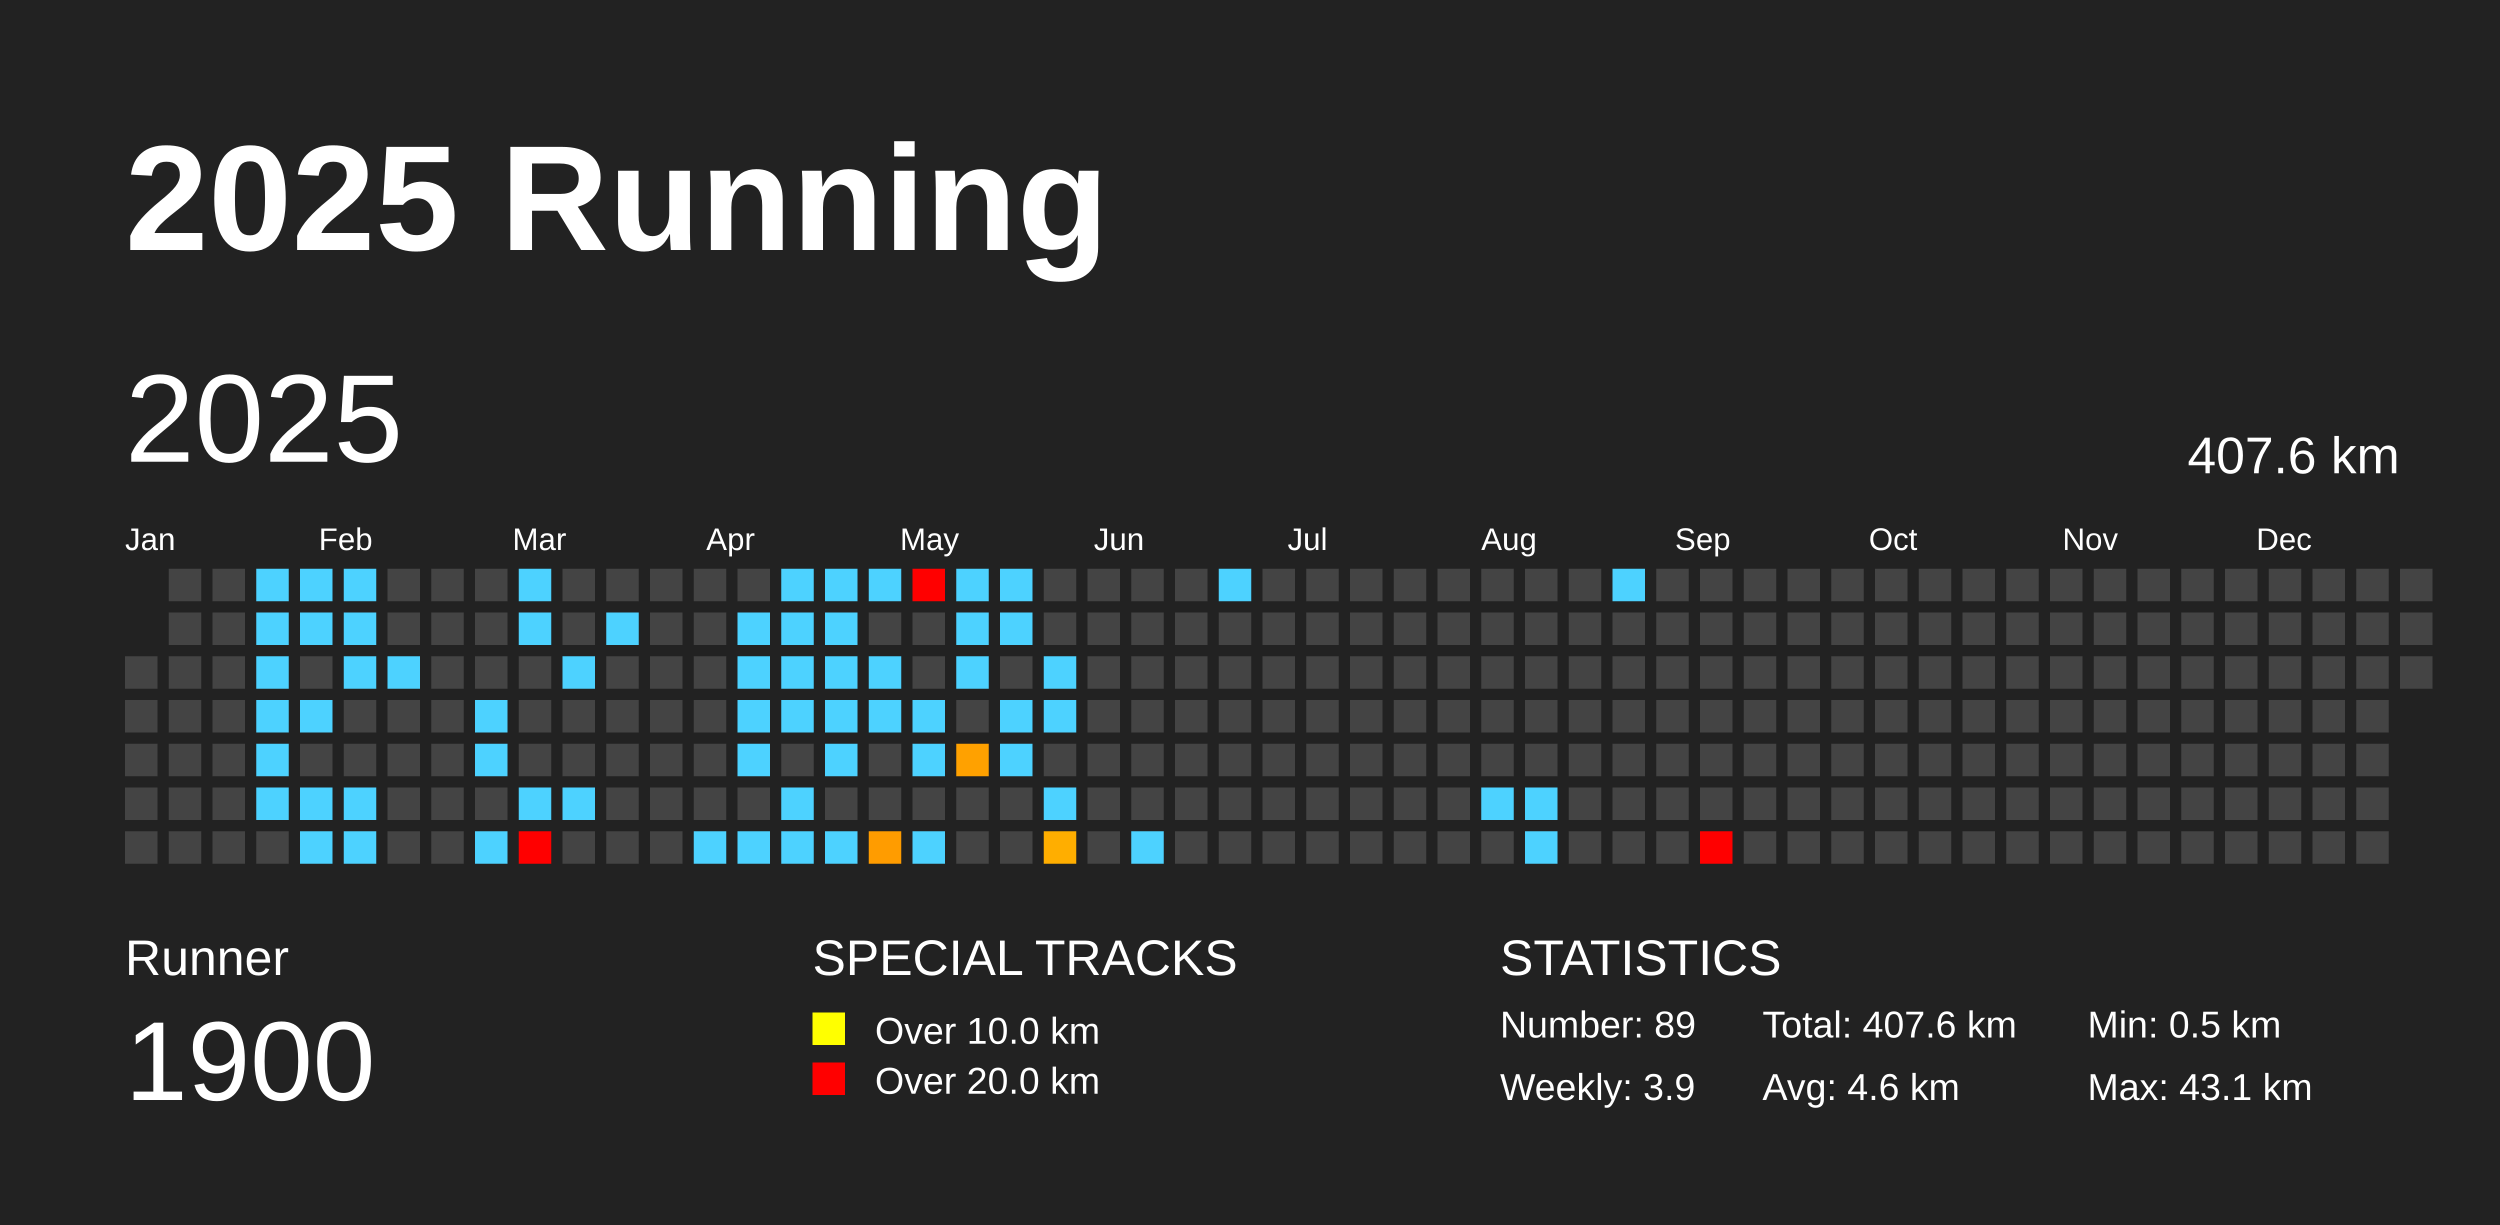
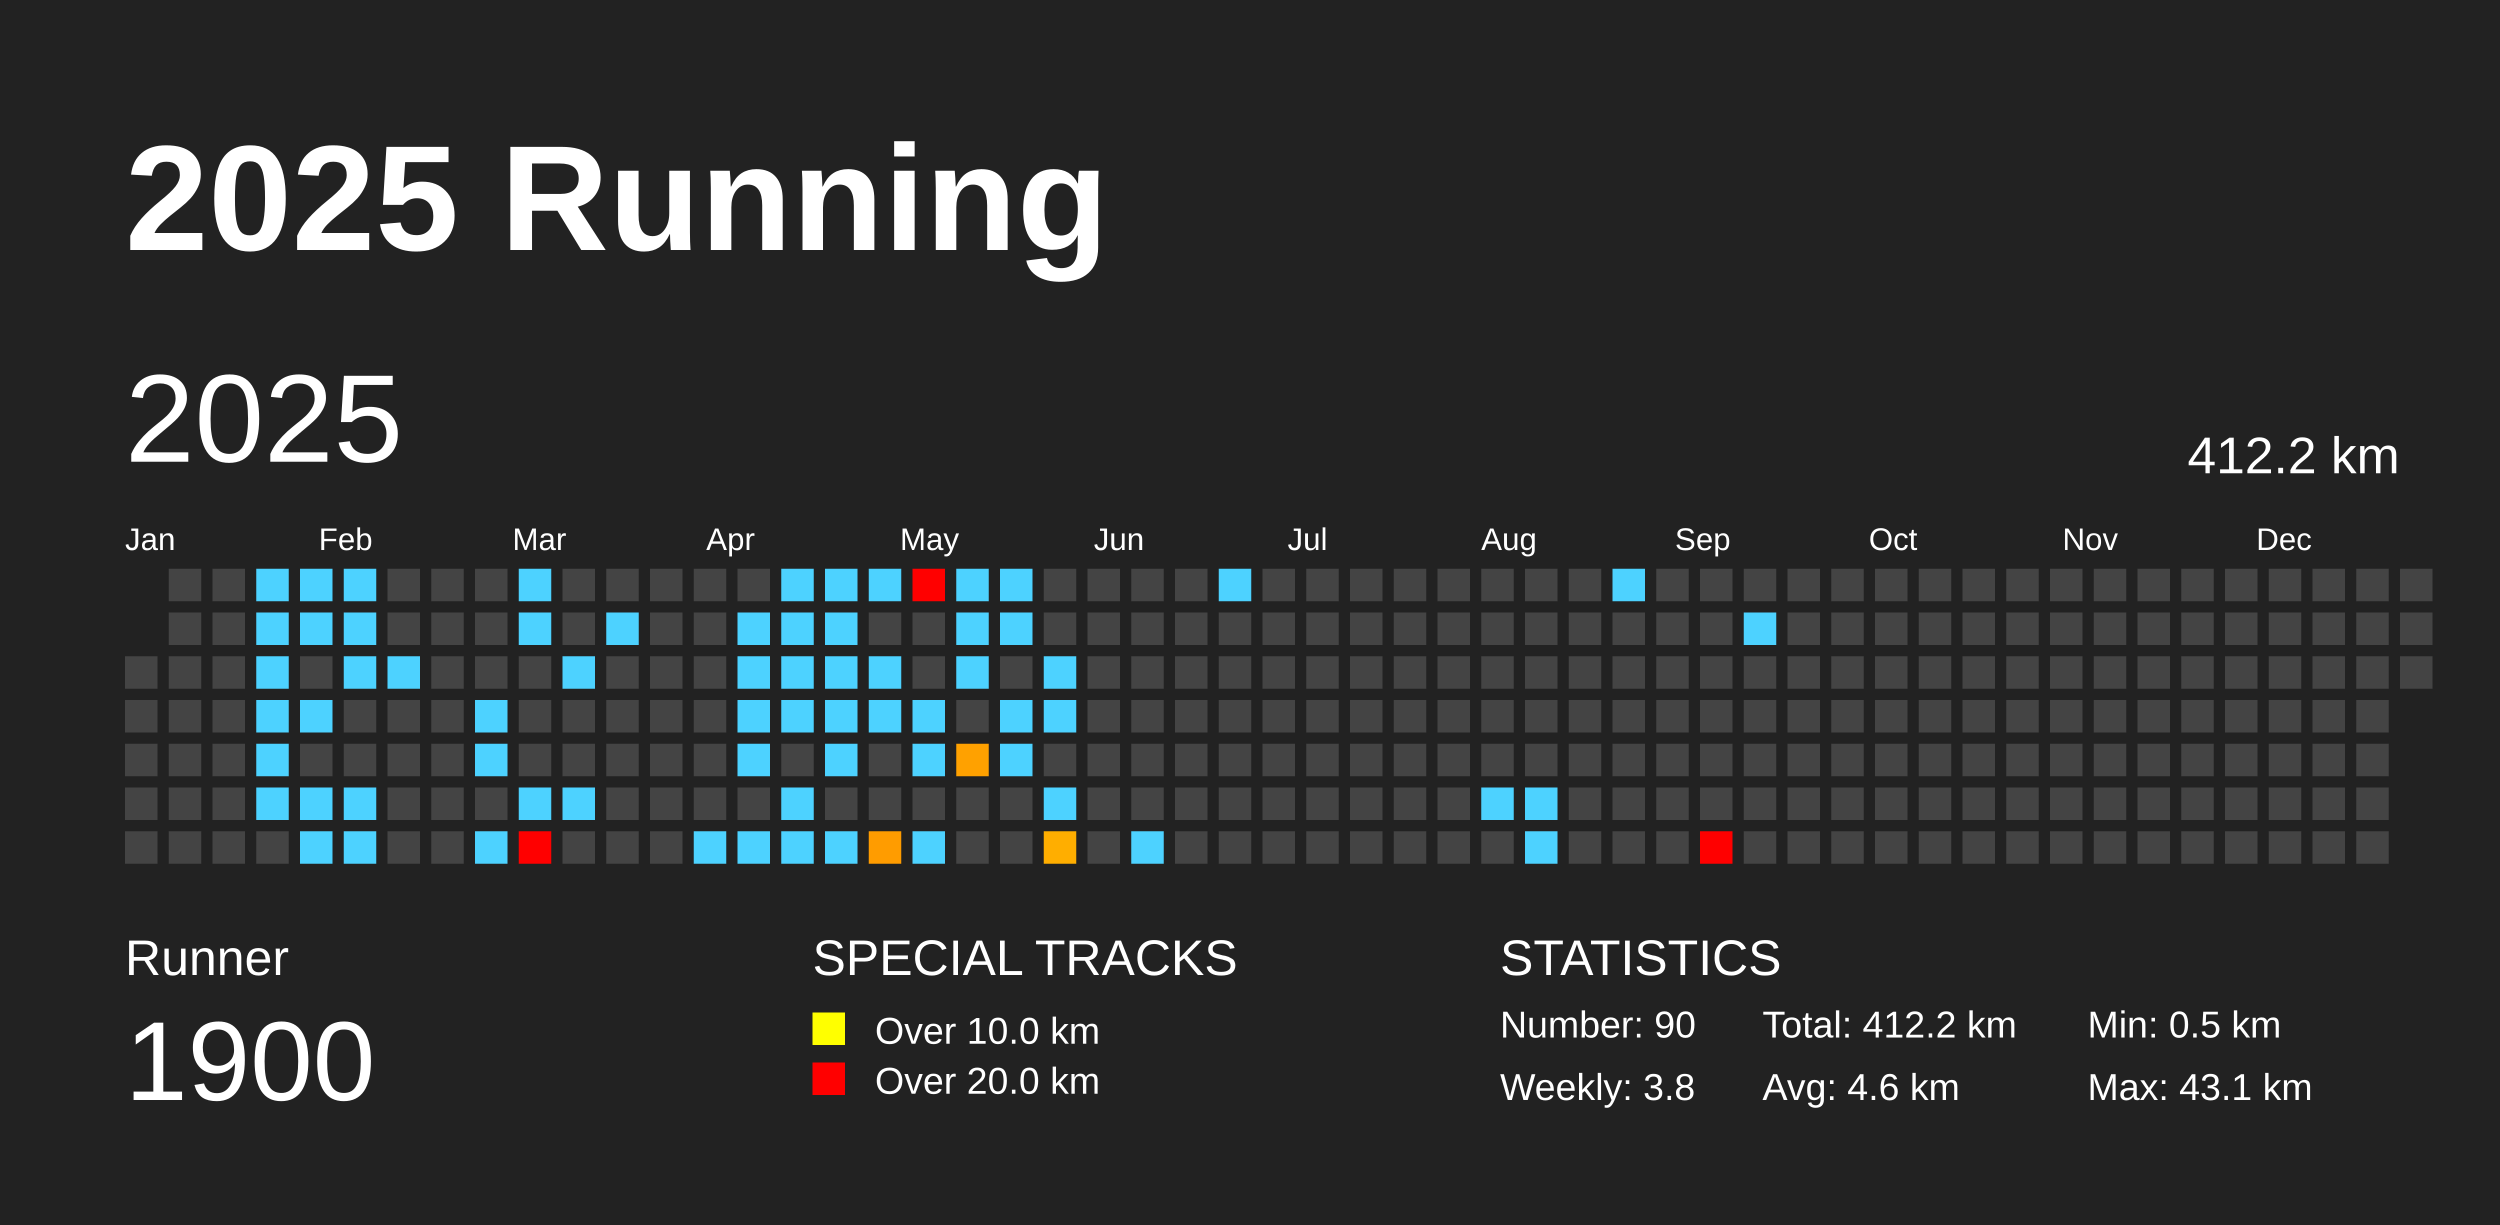
<svg xmlns="http://www.w3.org/2000/svg" baseProfile="full" height="98mm" version="1.1" viewBox="0,0,200,98" width="200mm">
  <defs />
  <rect fill="#222222" height="98" width="200" x="0" y="0" />
  <text fill="#FFFFFF" style="font-size:12px; font-family:Arial; font-weight:bold;" x="10" y="20">2025 Running</text>
  <text fill="#FFFFFF" style="font-size:4px; font-family:Arial" x="10" y="78">Runner</text>
  <text fill="#FFFFFF" style="font-size:9px; font-family:Arial" x="10" y="88">1900</text>
  <text fill="#FFFFFF" style="font-size:4px; font-family:Arial" x="65" y="78">SPECIAL TRACKS</text>
  <rect fill="yellow" height="2.6" width="2.6" x="65" y="81" />
  <text fill="#FFFFFF" style="font-size:3px; font-family:Arial" x="70" y="83.5">Over 10.0 km</text>
  <rect fill="red" height="2.6" width="2.6" x="65" y="85" />
  <text fill="#FFFFFF" style="font-size:3px; font-family:Arial" x="70" y="87.5">Over 20.0 km</text>
  <text fill="#FFFFFF" style="font-size:4px; font-family:Arial" x="120" y="78">STATISTICS</text>
-   <text fill="#FFFFFF" style="font-size:3px; font-family:Arial" x="120" y="83">Number: 89</text>
-   <text fill="#FFFFFF" style="font-size:3px; font-family:Arial" x="120" y="88">Weekly: 3.9</text>
-   <text fill="#FFFFFF" style="font-size:3px; font-family:Arial" x="141" y="83">Total: 407.6 km</text>
+   <text fill="#FFFFFF" style="font-size:3px; font-family:Arial" x="120" y="83">Number: 90</text>
+   <text fill="#FFFFFF" style="font-size:3px; font-family:Arial" x="120" y="88">Weekly: 3.8</text>
+   <text fill="#FFFFFF" style="font-size:3px; font-family:Arial" x="141" y="83">Total: 412.2 km</text>
  <text fill="#FFFFFF" style="font-size:3px; font-family:Arial" x="141" y="88">Avg: 4.6 km</text>
  <text fill="#FFFFFF" style="font-size:3px; font-family:Arial" x="167" y="83">Min: 0.5 km</text>
  <text fill="#FFFFFF" style="font-size:3px; font-family:Arial" x="167" y="88">Max: 43.1 km</text>
  <text dominant-baseline="hanging" fill="#FFFFFF" style="font-size:10.0px; font-family:Arial;" x="10" y="30">2025</text>
-   <text dominant-baseline="hanging" fill="#FFFFFF" style="font-size:4.125px; font-family:Arial;" x="175" y="35">407.6 km</text>
+   <text dominant-baseline="hanging" fill="#FFFFFF" style="font-size:4.125px; font-family:Arial;" x="175" y="35">412.2 km</text>
  <text fill="#FFFFFF" style="font-size:2.5px; font-family:Arial" x="10.0" y="44">Jan</text>
  <text fill="#FFFFFF" style="font-size:2.5px; font-family:Arial" x="25.5" y="44">Feb</text>
  <text fill="#FFFFFF" style="font-size:2.5px; font-family:Arial" x="41.0" y="44">Mar</text>
  <text fill="#FFFFFF" style="font-size:2.5px; font-family:Arial" x="56.5" y="44">Apr</text>
  <text fill="#FFFFFF" style="font-size:2.5px; font-family:Arial" x="72.0" y="44">May</text>
  <text fill="#FFFFFF" style="font-size:2.5px; font-family:Arial" x="87.5" y="44">Jun</text>
  <text fill="#FFFFFF" style="font-size:2.5px; font-family:Arial" x="103.0" y="44">Jul</text>
  <text fill="#FFFFFF" style="font-size:2.5px; font-family:Arial" x="118.5" y="44">Aug</text>
  <text fill="#FFFFFF" style="font-size:2.5px; font-family:Arial" x="134.0" y="44">Sep</text>
  <text fill="#FFFFFF" style="font-size:2.5px; font-family:Arial" x="149.5" y="44">Oct</text>
  <text fill="#FFFFFF" style="font-size:2.5px; font-family:Arial" x="165.0" y="44">Nov</text>
  <text fill="#FFFFFF" style="font-size:2.5px; font-family:Arial" x="180.5" y="44">Dec</text>
  <rect fill="#444444" height="2.6" width="2.6" x="10.0" y="52.5" />
  <rect fill="#444444" height="2.6" width="2.6" x="10.0" y="56.0" />
  <rect fill="#444444" height="2.6" width="2.6" x="10.0" y="59.5" />
  <rect fill="#444444" height="2.6" width="2.6" x="10.0" y="63.0" />
  <rect fill="#444444" height="2.6" width="2.6" x="10.0" y="66.5" />
  <rect fill="#444444" height="2.6" width="2.6" x="13.5" y="45.5" />
  <rect fill="#444444" height="2.6" width="2.6" x="13.5" y="49.0" />
  <rect fill="#444444" height="2.6" width="2.6" x="13.5" y="52.5" />
  <rect fill="#444444" height="2.6" width="2.6" x="13.5" y="56.0" />
  <rect fill="#444444" height="2.6" width="2.6" x="13.5" y="59.5" />
  <rect fill="#444444" height="2.6" width="2.6" x="13.5" y="63.0" />
  <rect fill="#444444" height="2.6" width="2.6" x="13.5" y="66.5" />
  <rect fill="#444444" height="2.6" width="2.6" x="17.0" y="45.5" />
  <rect fill="#444444" height="2.6" width="2.6" x="17.0" y="49.0" />
  <rect fill="#444444" height="2.6" width="2.6" x="17.0" y="52.5" />
  <rect fill="#444444" height="2.6" width="2.6" x="17.0" y="56.0" />
  <rect fill="#444444" height="2.6" width="2.6" x="17.0" y="59.5" />
  <rect fill="#444444" height="2.6" width="2.6" x="17.0" y="63.0" />
  <rect fill="#444444" height="2.6" width="2.6" x="17.0" y="66.5" />
  <rect fill="#4dd2ff" height="2.6" width="2.6" x="20.5" y="45.5" />
  <rect fill="#4dd2ff" height="2.6" width="2.6" x="20.5" y="49.0" />
  <rect fill="#4dd2ff" height="2.6" width="2.6" x="20.5" y="52.5" />
  <rect fill="#4dd2ff" height="2.6" width="2.6" x="20.5" y="56.0" />
  <rect fill="#4dd2ff" height="2.6" width="2.6" x="20.5" y="59.5" />
  <rect fill="#4dd2ff" height="2.6" width="2.6" x="20.5" y="63.0" />
  <rect fill="#444444" height="2.6" width="2.6" x="20.5" y="66.5" />
  <rect fill="#4dd2ff" height="2.6" width="2.6" x="24.0" y="45.5" />
  <rect fill="#4dd2ff" height="2.6" width="2.6" x="24.0" y="49.0" />
  <rect fill="#444444" height="2.6" width="2.6" x="24.0" y="52.5" />
  <rect fill="#4dd2ff" height="2.6" width="2.6" x="24.0" y="56.0" />
  <rect fill="#444444" height="2.6" width="2.6" x="24.0" y="59.5" />
  <rect fill="#4dd2ff" height="2.6" width="2.6" x="24.0" y="63.0" />
  <rect fill="#4dd2ff" height="2.6" width="2.6" x="24.0" y="66.5" />
  <rect fill="#4dd2ff" height="2.6" width="2.6" x="27.5" y="45.5" />
  <rect fill="#4dd2ff" height="2.6" width="2.6" x="27.5" y="49.0" />
  <rect fill="#4dd2ff" height="2.6" width="2.6" x="27.5" y="52.5" />
  <rect fill="#444444" height="2.6" width="2.6" x="27.5" y="56.0" />
  <rect fill="#444444" height="2.6" width="2.6" x="27.5" y="59.5" />
  <rect fill="#4dd2ff" height="2.6" width="2.6" x="27.5" y="63.0" />
  <rect fill="#4dd2ff" height="2.6" width="2.6" x="27.5" y="66.5" />
  <rect fill="#444444" height="2.6" width="2.6" x="31.0" y="45.5" />
  <rect fill="#444444" height="2.6" width="2.6" x="31.0" y="49.0" />
  <rect fill="#4dd2ff" height="2.6" width="2.6" x="31.0" y="52.5" />
  <rect fill="#444444" height="2.6" width="2.6" x="31.0" y="56.0" />
  <rect fill="#444444" height="2.6" width="2.6" x="31.0" y="59.5" />
  <rect fill="#444444" height="2.6" width="2.6" x="31.0" y="63.0" />
  <rect fill="#444444" height="2.6" width="2.6" x="31.0" y="66.5" />
  <rect fill="#444444" height="2.6" width="2.6" x="34.5" y="45.5" />
  <rect fill="#444444" height="2.6" width="2.6" x="34.5" y="49.0" />
  <rect fill="#444444" height="2.6" width="2.6" x="34.5" y="52.5" />
  <rect fill="#444444" height="2.6" width="2.6" x="34.5" y="56.0" />
  <rect fill="#444444" height="2.6" width="2.6" x="34.5" y="59.5" />
  <rect fill="#444444" height="2.6" width="2.6" x="34.5" y="63.0" />
  <rect fill="#444444" height="2.6" width="2.6" x="34.5" y="66.5" />
  <rect fill="#444444" height="2.6" width="2.6" x="38.0" y="45.5" />
  <rect fill="#444444" height="2.6" width="2.6" x="38.0" y="49.0" />
  <rect fill="#444444" height="2.6" width="2.6" x="38.0" y="52.5" />
  <rect fill="#4dd2ff" height="2.6" width="2.6" x="38.0" y="56.0" />
  <rect fill="#4dd2ff" height="2.6" width="2.6" x="38.0" y="59.5" />
  <rect fill="#444444" height="2.6" width="2.6" x="38.0" y="63.0" />
  <rect fill="#4dd2ff" height="2.6" width="2.6" x="38.0" y="66.5" />
  <rect fill="#4dd2ff" height="2.6" width="2.6" x="41.5" y="45.5" />
  <rect fill="#4dd2ff" height="2.6" width="2.6" x="41.5" y="49.0" />
  <rect fill="#444444" height="2.6" width="2.6" x="41.5" y="52.5" />
  <rect fill="#444444" height="2.6" width="2.6" x="41.5" y="56.0" />
  <rect fill="#444444" height="2.6" width="2.6" x="41.5" y="59.5" />
  <rect fill="#4dd2ff" height="2.6" width="2.6" x="41.5" y="63.0" />
  <rect fill="red" height="2.6" width="2.6" x="41.5" y="66.5" />
  <rect fill="#444444" height="2.6" width="2.6" x="45.0" y="45.5" />
  <rect fill="#444444" height="2.6" width="2.6" x="45.0" y="49.0" />
  <rect fill="#4dd2ff" height="2.6" width="2.6" x="45.0" y="52.5" />
  <rect fill="#444444" height="2.6" width="2.6" x="45.0" y="56.0" />
  <rect fill="#444444" height="2.6" width="2.6" x="45.0" y="59.5" />
  <rect fill="#4dd2ff" height="2.6" width="2.6" x="45.0" y="63.0" />
  <rect fill="#444444" height="2.6" width="2.6" x="45.0" y="66.5" />
  <rect fill="#444444" height="2.6" width="2.6" x="48.5" y="45.5" />
  <rect fill="#4dd2ff" height="2.6" width="2.6" x="48.5" y="49.0" />
  <rect fill="#444444" height="2.6" width="2.6" x="48.5" y="52.5" />
  <rect fill="#444444" height="2.6" width="2.6" x="48.5" y="56.0" />
  <rect fill="#444444" height="2.6" width="2.6" x="48.5" y="59.5" />
  <rect fill="#444444" height="2.6" width="2.6" x="48.5" y="63.0" />
  <rect fill="#444444" height="2.6" width="2.6" x="48.5" y="66.5" />
  <rect fill="#444444" height="2.6" width="2.6" x="52.0" y="45.5" />
  <rect fill="#444444" height="2.6" width="2.6" x="52.0" y="49.0" />
  <rect fill="#444444" height="2.6" width="2.6" x="52.0" y="52.5" />
  <rect fill="#444444" height="2.6" width="2.6" x="52.0" y="56.0" />
  <rect fill="#444444" height="2.6" width="2.6" x="52.0" y="59.5" />
  <rect fill="#444444" height="2.6" width="2.6" x="52.0" y="63.0" />
  <rect fill="#444444" height="2.6" width="2.6" x="52.0" y="66.5" />
  <rect fill="#444444" height="2.6" width="2.6" x="55.5" y="45.5" />
  <rect fill="#444444" height="2.6" width="2.6" x="55.5" y="49.0" />
  <rect fill="#444444" height="2.6" width="2.6" x="55.5" y="52.5" />
  <rect fill="#444444" height="2.6" width="2.6" x="55.5" y="56.0" />
  <rect fill="#444444" height="2.6" width="2.6" x="55.5" y="59.5" />
  <rect fill="#444444" height="2.6" width="2.6" x="55.5" y="63.0" />
  <rect fill="#4dd2ff" height="2.6" width="2.6" x="55.5" y="66.5" />
  <rect fill="#444444" height="2.6" width="2.6" x="59.0" y="45.5" />
  <rect fill="#4dd2ff" height="2.6" width="2.6" x="59.0" y="49.0" />
  <rect fill="#4dd2ff" height="2.6" width="2.6" x="59.0" y="52.5" />
  <rect fill="#4dd2ff" height="2.6" width="2.6" x="59.0" y="56.0" />
  <rect fill="#4dd2ff" height="2.6" width="2.6" x="59.0" y="59.5" />
  <rect fill="#444444" height="2.6" width="2.6" x="59.0" y="63.0" />
  <rect fill="#4dd2ff" height="2.6" width="2.6" x="59.0" y="66.5" />
  <rect fill="#4dd2ff" height="2.6" width="2.6" x="62.5" y="45.5" />
  <rect fill="#4dd2ff" height="2.6" width="2.6" x="62.5" y="49.0" />
  <rect fill="#4dd2ff" height="2.6" width="2.6" x="62.5" y="52.5" />
  <rect fill="#4dd2ff" height="2.6" width="2.6" x="62.5" y="56.0" />
  <rect fill="#444444" height="2.6" width="2.6" x="62.5" y="59.5" />
  <rect fill="#4dd2ff" height="2.6" width="2.6" x="62.5" y="63.0" />
  <rect fill="#4dd2ff" height="2.6" width="2.6" x="62.5" y="66.5" />
  <rect fill="#4dd2ff" height="2.6" width="2.6" x="66.0" y="45.5" />
  <rect fill="#4dd2ff" height="2.6" width="2.6" x="66.0" y="49.0" />
  <rect fill="#4dd2ff" height="2.6" width="2.6" x="66.0" y="52.5" />
  <rect fill="#4dd2ff" height="2.6" width="2.6" x="66.0" y="56.0" />
  <rect fill="#4dd2ff" height="2.6" width="2.6" x="66.0" y="59.5" />
  <rect fill="#444444" height="2.6" width="2.6" x="66.0" y="63.0" />
  <rect fill="#4dd2ff" height="2.6" width="2.6" x="66.0" y="66.5" />
  <rect fill="#4dd2ff" height="2.6" width="2.6" x="69.5" y="45.5" />
  <rect fill="#444444" height="2.6" width="2.6" x="69.5" y="49.0" />
  <rect fill="#4dd2ff" height="2.6" width="2.6" x="69.5" y="52.5" />
  <rect fill="#4dd2ff" height="2.6" width="2.6" x="69.5" y="56.0" />
  <rect fill="#444444" height="2.6" width="2.6" x="69.5" y="59.5" />
  <rect fill="#444444" height="2.6" width="2.6" x="69.5" y="63.0" />
  <rect fill="#ff9c00" height="2.6" width="2.6" x="69.5" y="66.5" />
  <rect fill="red" height="2.6" width="2.6" x="73.0" y="45.5" />
  <rect fill="#444444" height="2.6" width="2.6" x="73.0" y="49.0" />
  <rect fill="#444444" height="2.6" width="2.6" x="73.0" y="52.5" />
  <rect fill="#4dd2ff" height="2.6" width="2.6" x="73.0" y="56.0" />
  <rect fill="#4dd2ff" height="2.6" width="2.6" x="73.0" y="59.5" />
  <rect fill="#444444" height="2.6" width="2.6" x="73.0" y="63.0" />
  <rect fill="#4dd2ff" height="2.6" width="2.6" x="73.0" y="66.5" />
  <rect fill="#4dd2ff" height="2.6" width="2.6" x="76.5" y="45.5" />
  <rect fill="#4dd2ff" height="2.6" width="2.6" x="76.5" y="49.0" />
  <rect fill="#4dd2ff" height="2.6" width="2.6" x="76.5" y="52.5" />
  <rect fill="#444444" height="2.6" width="2.6" x="76.5" y="56.0" />
  <rect fill="#ffa100" height="2.6" width="2.6" x="76.5" y="59.5" />
  <rect fill="#444444" height="2.6" width="2.6" x="76.5" y="63.0" />
  <rect fill="#444444" height="2.6" width="2.6" x="76.5" y="66.5" />
  <rect fill="#4dd2ff" height="2.6" width="2.6" x="80.0" y="45.5" />
  <rect fill="#4dd2ff" height="2.6" width="2.6" x="80.0" y="49.0" />
  <rect fill="#444444" height="2.6" width="2.6" x="80.0" y="52.5" />
  <rect fill="#4dd2ff" height="2.6" width="2.6" x="80.0" y="56.0" />
  <rect fill="#4dd2ff" height="2.6" width="2.6" x="80.0" y="59.5" />
  <rect fill="#444444" height="2.6" width="2.6" x="80.0" y="63.0" />
  <rect fill="#444444" height="2.6" width="2.6" x="80.0" y="66.5" />
  <rect fill="#444444" height="2.6" width="2.6" x="83.5" y="45.5" />
  <rect fill="#444444" height="2.6" width="2.6" x="83.5" y="49.0" />
  <rect fill="#4dd2ff" height="2.6" width="2.6" x="83.5" y="52.5" />
  <rect fill="#4dd2ff" height="2.6" width="2.6" x="83.5" y="56.0" />
  <rect fill="#444444" height="2.6" width="2.6" x="83.5" y="59.5" />
  <rect fill="#4dd2ff" height="2.6" width="2.6" x="83.5" y="63.0" />
  <rect fill="#ffae00" height="2.6" width="2.6" x="83.5" y="66.5" />
  <rect fill="#444444" height="2.6" width="2.6" x="87.0" y="45.5" />
  <rect fill="#444444" height="2.6" width="2.6" x="87.0" y="49.0" />
  <rect fill="#444444" height="2.6" width="2.6" x="87.0" y="52.5" />
  <rect fill="#444444" height="2.6" width="2.6" x="87.0" y="56.0" />
  <rect fill="#444444" height="2.6" width="2.6" x="87.0" y="59.5" />
  <rect fill="#444444" height="2.6" width="2.6" x="87.0" y="63.0" />
  <rect fill="#444444" height="2.6" width="2.6" x="87.0" y="66.5" />
  <rect fill="#444444" height="2.6" width="2.6" x="90.5" y="45.5" />
  <rect fill="#444444" height="2.6" width="2.6" x="90.5" y="49.0" />
  <rect fill="#444444" height="2.6" width="2.6" x="90.5" y="52.5" />
  <rect fill="#444444" height="2.6" width="2.6" x="90.5" y="56.0" />
  <rect fill="#444444" height="2.6" width="2.6" x="90.5" y="59.5" />
  <rect fill="#444444" height="2.6" width="2.6" x="90.5" y="63.0" />
  <rect fill="#4dd2ff" height="2.6" width="2.6" x="90.5" y="66.5" />
  <rect fill="#444444" height="2.6" width="2.6" x="94.0" y="45.5" />
  <rect fill="#444444" height="2.6" width="2.6" x="94.0" y="49.0" />
  <rect fill="#444444" height="2.6" width="2.6" x="94.0" y="52.5" />
  <rect fill="#444444" height="2.6" width="2.6" x="94.0" y="56.0" />
  <rect fill="#444444" height="2.6" width="2.6" x="94.0" y="59.5" />
  <rect fill="#444444" height="2.6" width="2.6" x="94.0" y="63.0" />
  <rect fill="#444444" height="2.6" width="2.6" x="94.0" y="66.5" />
  <rect fill="#4dd2ff" height="2.6" width="2.6" x="97.5" y="45.5" />
  <rect fill="#444444" height="2.6" width="2.6" x="97.5" y="49.0" />
  <rect fill="#444444" height="2.6" width="2.6" x="97.5" y="52.5" />
  <rect fill="#444444" height="2.6" width="2.6" x="97.5" y="56.0" />
  <rect fill="#444444" height="2.6" width="2.6" x="97.5" y="59.5" />
  <rect fill="#444444" height="2.6" width="2.6" x="97.5" y="63.0" />
  <rect fill="#444444" height="2.6" width="2.6" x="97.5" y="66.5" />
  <rect fill="#444444" height="2.6" width="2.6" x="101.0" y="45.5" />
  <rect fill="#444444" height="2.6" width="2.6" x="101.0" y="49.0" />
  <rect fill="#444444" height="2.6" width="2.6" x="101.0" y="52.5" />
  <rect fill="#444444" height="2.6" width="2.6" x="101.0" y="56.0" />
  <rect fill="#444444" height="2.6" width="2.6" x="101.0" y="59.5" />
  <rect fill="#444444" height="2.6" width="2.6" x="101.0" y="63.0" />
  <rect fill="#444444" height="2.6" width="2.6" x="101.0" y="66.5" />
  <rect fill="#444444" height="2.6" width="2.6" x="104.5" y="45.5" />
  <rect fill="#444444" height="2.6" width="2.6" x="104.5" y="49.0" />
  <rect fill="#444444" height="2.6" width="2.6" x="104.5" y="52.5" />
  <rect fill="#444444" height="2.6" width="2.6" x="104.5" y="56.0" />
  <rect fill="#444444" height="2.6" width="2.6" x="104.5" y="59.5" />
  <rect fill="#444444" height="2.6" width="2.6" x="104.5" y="63.0" />
  <rect fill="#444444" height="2.6" width="2.6" x="104.5" y="66.5" />
  <rect fill="#444444" height="2.6" width="2.6" x="108.0" y="45.5" />
  <rect fill="#444444" height="2.6" width="2.6" x="108.0" y="49.0" />
  <rect fill="#444444" height="2.6" width="2.6" x="108.0" y="52.5" />
  <rect fill="#444444" height="2.6" width="2.6" x="108.0" y="56.0" />
  <rect fill="#444444" height="2.6" width="2.6" x="108.0" y="59.5" />
  <rect fill="#444444" height="2.6" width="2.6" x="108.0" y="63.0" />
  <rect fill="#444444" height="2.6" width="2.6" x="108.0" y="66.5" />
  <rect fill="#444444" height="2.6" width="2.6" x="111.5" y="45.5" />
  <rect fill="#444444" height="2.6" width="2.6" x="111.5" y="49.0" />
  <rect fill="#444444" height="2.6" width="2.6" x="111.5" y="52.5" />
  <rect fill="#444444" height="2.6" width="2.6" x="111.5" y="56.0" />
  <rect fill="#444444" height="2.6" width="2.6" x="111.5" y="59.5" />
  <rect fill="#444444" height="2.6" width="2.6" x="111.5" y="63.0" />
  <rect fill="#444444" height="2.6" width="2.6" x="111.5" y="66.5" />
  <rect fill="#444444" height="2.6" width="2.6" x="115.0" y="45.5" />
  <rect fill="#444444" height="2.6" width="2.6" x="115.0" y="49.0" />
  <rect fill="#444444" height="2.6" width="2.6" x="115.0" y="52.5" />
  <rect fill="#444444" height="2.6" width="2.6" x="115.0" y="56.0" />
  <rect fill="#444444" height="2.6" width="2.6" x="115.0" y="59.5" />
  <rect fill="#444444" height="2.6" width="2.6" x="115.0" y="63.0" />
  <rect fill="#444444" height="2.6" width="2.6" x="115.0" y="66.5" />
  <rect fill="#444444" height="2.6" width="2.6" x="118.5" y="45.5" />
  <rect fill="#444444" height="2.6" width="2.6" x="118.5" y="49.0" />
  <rect fill="#444444" height="2.6" width="2.6" x="118.5" y="52.5" />
  <rect fill="#444444" height="2.6" width="2.6" x="118.5" y="56.0" />
  <rect fill="#444444" height="2.6" width="2.6" x="118.5" y="59.5" />
  <rect fill="#4dd2ff" height="2.6" width="2.6" x="118.5" y="63.0" />
  <rect fill="#444444" height="2.6" width="2.6" x="118.5" y="66.5" />
  <rect fill="#444444" height="2.6" width="2.6" x="122.0" y="45.5" />
  <rect fill="#444444" height="2.6" width="2.6" x="122.0" y="49.0" />
  <rect fill="#444444" height="2.6" width="2.6" x="122.0" y="52.5" />
  <rect fill="#444444" height="2.6" width="2.6" x="122.0" y="56.0" />
  <rect fill="#444444" height="2.6" width="2.6" x="122.0" y="59.5" />
  <rect fill="#4dd2ff" height="2.6" width="2.6" x="122.0" y="63.0" />
  <rect fill="#4dd2ff" height="2.6" width="2.6" x="122.0" y="66.5" />
  <rect fill="#444444" height="2.6" width="2.6" x="125.5" y="45.5" />
  <rect fill="#444444" height="2.6" width="2.6" x="125.5" y="49.0" />
  <rect fill="#444444" height="2.6" width="2.6" x="125.5" y="52.5" />
  <rect fill="#444444" height="2.6" width="2.6" x="125.5" y="56.0" />
  <rect fill="#444444" height="2.6" width="2.6" x="125.5" y="59.5" />
  <rect fill="#444444" height="2.6" width="2.6" x="125.5" y="63.0" />
  <rect fill="#444444" height="2.6" width="2.6" x="125.5" y="66.5" />
  <rect fill="#4dd2ff" height="2.6" width="2.6" x="129.0" y="45.5" />
  <rect fill="#444444" height="2.6" width="2.6" x="129.0" y="49.0" />
  <rect fill="#444444" height="2.6" width="2.6" x="129.0" y="52.5" />
  <rect fill="#444444" height="2.6" width="2.6" x="129.0" y="56.0" />
  <rect fill="#444444" height="2.6" width="2.6" x="129.0" y="59.5" />
  <rect fill="#444444" height="2.6" width="2.6" x="129.0" y="63.0" />
  <rect fill="#444444" height="2.6" width="2.6" x="129.0" y="66.5" />
  <rect fill="#444444" height="2.6" width="2.6" x="132.5" y="45.5" />
  <rect fill="#444444" height="2.6" width="2.6" x="132.5" y="49.0" />
  <rect fill="#444444" height="2.6" width="2.6" x="132.5" y="52.5" />
  <rect fill="#444444" height="2.6" width="2.6" x="132.5" y="56.0" />
  <rect fill="#444444" height="2.6" width="2.6" x="132.5" y="59.5" />
  <rect fill="#444444" height="2.6" width="2.6" x="132.5" y="63.0" />
  <rect fill="#444444" height="2.6" width="2.6" x="132.5" y="66.5" />
  <rect fill="#444444" height="2.6" width="2.6" x="136.0" y="45.5" />
  <rect fill="#444444" height="2.6" width="2.6" x="136.0" y="49.0" />
  <rect fill="#444444" height="2.6" width="2.6" x="136.0" y="52.5" />
  <rect fill="#444444" height="2.6" width="2.6" x="136.0" y="56.0" />
  <rect fill="#444444" height="2.6" width="2.6" x="136.0" y="59.5" />
  <rect fill="#444444" height="2.6" width="2.6" x="136.0" y="63.0" />
  <rect fill="red" height="2.6" width="2.6" x="136.0" y="66.5" />
  <rect fill="#444444" height="2.6" width="2.6" x="139.5" y="45.5" />
-   <rect fill="#444444" height="2.6" width="2.6" x="139.5" y="49.0" />
+   <rect fill="#4dd2ff" height="2.6" width="2.6" x="139.5" y="49.0" />
  <rect fill="#444444" height="2.6" width="2.6" x="139.5" y="52.5" />
  <rect fill="#444444" height="2.6" width="2.6" x="139.5" y="56.0" />
  <rect fill="#444444" height="2.6" width="2.6" x="139.5" y="59.5" />
  <rect fill="#444444" height="2.6" width="2.6" x="139.5" y="63.0" />
  <rect fill="#444444" height="2.6" width="2.6" x="139.5" y="66.5" />
  <rect fill="#444444" height="2.6" width="2.6" x="143.0" y="45.5" />
  <rect fill="#444444" height="2.6" width="2.6" x="143.0" y="49.0" />
  <rect fill="#444444" height="2.6" width="2.6" x="143.0" y="52.5" />
  <rect fill="#444444" height="2.6" width="2.6" x="143.0" y="56.0" />
  <rect fill="#444444" height="2.6" width="2.6" x="143.0" y="59.5" />
  <rect fill="#444444" height="2.6" width="2.6" x="143.0" y="63.0" />
  <rect fill="#444444" height="2.6" width="2.6" x="143.0" y="66.5" />
  <rect fill="#444444" height="2.6" width="2.6" x="146.5" y="45.5" />
  <rect fill="#444444" height="2.6" width="2.6" x="146.5" y="49.0" />
  <rect fill="#444444" height="2.6" width="2.6" x="146.5" y="52.5" />
  <rect fill="#444444" height="2.6" width="2.6" x="146.5" y="56.0" />
  <rect fill="#444444" height="2.6" width="2.6" x="146.5" y="59.5" />
  <rect fill="#444444" height="2.6" width="2.6" x="146.5" y="63.0" />
  <rect fill="#444444" height="2.6" width="2.6" x="146.5" y="66.5" />
  <rect fill="#444444" height="2.6" width="2.6" x="150.0" y="45.5" />
  <rect fill="#444444" height="2.6" width="2.6" x="150.0" y="49.0" />
  <rect fill="#444444" height="2.6" width="2.6" x="150.0" y="52.5" />
  <rect fill="#444444" height="2.6" width="2.6" x="150.0" y="56.0" />
  <rect fill="#444444" height="2.6" width="2.6" x="150.0" y="59.5" />
  <rect fill="#444444" height="2.6" width="2.6" x="150.0" y="63.0" />
  <rect fill="#444444" height="2.6" width="2.6" x="150.0" y="66.5" />
  <rect fill="#444444" height="2.6" width="2.6" x="153.5" y="45.5" />
  <rect fill="#444444" height="2.6" width="2.6" x="153.5" y="49.0" />
  <rect fill="#444444" height="2.6" width="2.6" x="153.5" y="52.5" />
  <rect fill="#444444" height="2.6" width="2.6" x="153.5" y="56.0" />
  <rect fill="#444444" height="2.6" width="2.6" x="153.5" y="59.5" />
  <rect fill="#444444" height="2.6" width="2.6" x="153.5" y="63.0" />
  <rect fill="#444444" height="2.6" width="2.6" x="153.5" y="66.5" />
  <rect fill="#444444" height="2.6" width="2.6" x="157.0" y="45.5" />
  <rect fill="#444444" height="2.6" width="2.6" x="157.0" y="49.0" />
  <rect fill="#444444" height="2.6" width="2.6" x="157.0" y="52.5" />
  <rect fill="#444444" height="2.6" width="2.6" x="157.0" y="56.0" />
  <rect fill="#444444" height="2.6" width="2.6" x="157.0" y="59.5" />
  <rect fill="#444444" height="2.6" width="2.6" x="157.0" y="63.0" />
  <rect fill="#444444" height="2.6" width="2.6" x="157.0" y="66.5" />
  <rect fill="#444444" height="2.6" width="2.6" x="160.5" y="45.5" />
  <rect fill="#444444" height="2.6" width="2.6" x="160.5" y="49.0" />
  <rect fill="#444444" height="2.6" width="2.6" x="160.5" y="52.5" />
  <rect fill="#444444" height="2.6" width="2.6" x="160.5" y="56.0" />
  <rect fill="#444444" height="2.6" width="2.6" x="160.5" y="59.5" />
  <rect fill="#444444" height="2.6" width="2.6" x="160.5" y="63.0" />
  <rect fill="#444444" height="2.6" width="2.6" x="160.5" y="66.5" />
  <rect fill="#444444" height="2.6" width="2.6" x="164.0" y="45.5" />
  <rect fill="#444444" height="2.6" width="2.6" x="164.0" y="49.0" />
  <rect fill="#444444" height="2.6" width="2.6" x="164.0" y="52.5" />
  <rect fill="#444444" height="2.6" width="2.6" x="164.0" y="56.0" />
  <rect fill="#444444" height="2.6" width="2.6" x="164.0" y="59.5" />
  <rect fill="#444444" height="2.6" width="2.6" x="164.0" y="63.0" />
  <rect fill="#444444" height="2.6" width="2.6" x="164.0" y="66.5" />
  <rect fill="#444444" height="2.6" width="2.6" x="167.5" y="45.5" />
  <rect fill="#444444" height="2.6" width="2.6" x="167.5" y="49.0" />
  <rect fill="#444444" height="2.6" width="2.6" x="167.5" y="52.5" />
  <rect fill="#444444" height="2.6" width="2.6" x="167.5" y="56.0" />
  <rect fill="#444444" height="2.6" width="2.6" x="167.5" y="59.5" />
  <rect fill="#444444" height="2.6" width="2.6" x="167.5" y="63.0" />
  <rect fill="#444444" height="2.6" width="2.6" x="167.5" y="66.5" />
  <rect fill="#444444" height="2.6" width="2.6" x="171.0" y="45.5" />
  <rect fill="#444444" height="2.6" width="2.6" x="171.0" y="49.0" />
  <rect fill="#444444" height="2.6" width="2.6" x="171.0" y="52.5" />
  <rect fill="#444444" height="2.6" width="2.6" x="171.0" y="56.0" />
  <rect fill="#444444" height="2.6" width="2.6" x="171.0" y="59.5" />
  <rect fill="#444444" height="2.6" width="2.6" x="171.0" y="63.0" />
  <rect fill="#444444" height="2.6" width="2.6" x="171.0" y="66.5" />
  <rect fill="#444444" height="2.6" width="2.6" x="174.5" y="45.5" />
  <rect fill="#444444" height="2.6" width="2.6" x="174.5" y="49.0" />
  <rect fill="#444444" height="2.6" width="2.6" x="174.5" y="52.5" />
  <rect fill="#444444" height="2.6" width="2.6" x="174.5" y="56.0" />
  <rect fill="#444444" height="2.6" width="2.6" x="174.5" y="59.5" />
  <rect fill="#444444" height="2.6" width="2.6" x="174.5" y="63.0" />
  <rect fill="#444444" height="2.6" width="2.6" x="174.5" y="66.5" />
  <rect fill="#444444" height="2.6" width="2.6" x="178.0" y="45.5" />
  <rect fill="#444444" height="2.6" width="2.6" x="178.0" y="49.0" />
  <rect fill="#444444" height="2.6" width="2.6" x="178.0" y="52.5" />
  <rect fill="#444444" height="2.6" width="2.6" x="178.0" y="56.0" />
  <rect fill="#444444" height="2.6" width="2.6" x="178.0" y="59.5" />
  <rect fill="#444444" height="2.6" width="2.6" x="178.0" y="63.0" />
  <rect fill="#444444" height="2.6" width="2.6" x="178.0" y="66.5" />
  <rect fill="#444444" height="2.6" width="2.6" x="181.5" y="45.5" />
  <rect fill="#444444" height="2.6" width="2.6" x="181.5" y="49.0" />
  <rect fill="#444444" height="2.6" width="2.6" x="181.5" y="52.5" />
  <rect fill="#444444" height="2.6" width="2.6" x="181.5" y="56.0" />
  <rect fill="#444444" height="2.6" width="2.6" x="181.5" y="59.5" />
  <rect fill="#444444" height="2.6" width="2.6" x="181.5" y="63.0" />
  <rect fill="#444444" height="2.6" width="2.6" x="181.5" y="66.5" />
  <rect fill="#444444" height="2.6" width="2.6" x="185.0" y="45.5" />
  <rect fill="#444444" height="2.6" width="2.6" x="185.0" y="49.0" />
  <rect fill="#444444" height="2.6" width="2.6" x="185.0" y="52.5" />
  <rect fill="#444444" height="2.6" width="2.6" x="185.0" y="56.0" />
  <rect fill="#444444" height="2.6" width="2.6" x="185.0" y="59.5" />
  <rect fill="#444444" height="2.6" width="2.6" x="185.0" y="63.0" />
  <rect fill="#444444" height="2.6" width="2.6" x="185.0" y="66.5" />
  <rect fill="#444444" height="2.6" width="2.6" x="188.5" y="45.5" />
  <rect fill="#444444" height="2.6" width="2.6" x="188.5" y="49.0" />
  <rect fill="#444444" height="2.6" width="2.6" x="188.5" y="52.5" />
  <rect fill="#444444" height="2.6" width="2.6" x="188.5" y="56.0" />
  <rect fill="#444444" height="2.6" width="2.6" x="188.5" y="59.5" />
  <rect fill="#444444" height="2.6" width="2.6" x="188.5" y="63.0" />
  <rect fill="#444444" height="2.6" width="2.6" x="188.5" y="66.5" />
  <rect fill="#444444" height="2.6" width="2.6" x="192.0" y="45.5" />
  <rect fill="#444444" height="2.6" width="2.6" x="192.0" y="49.0" />
  <rect fill="#444444" height="2.6" width="2.6" x="192.0" y="52.5" />
</svg>
